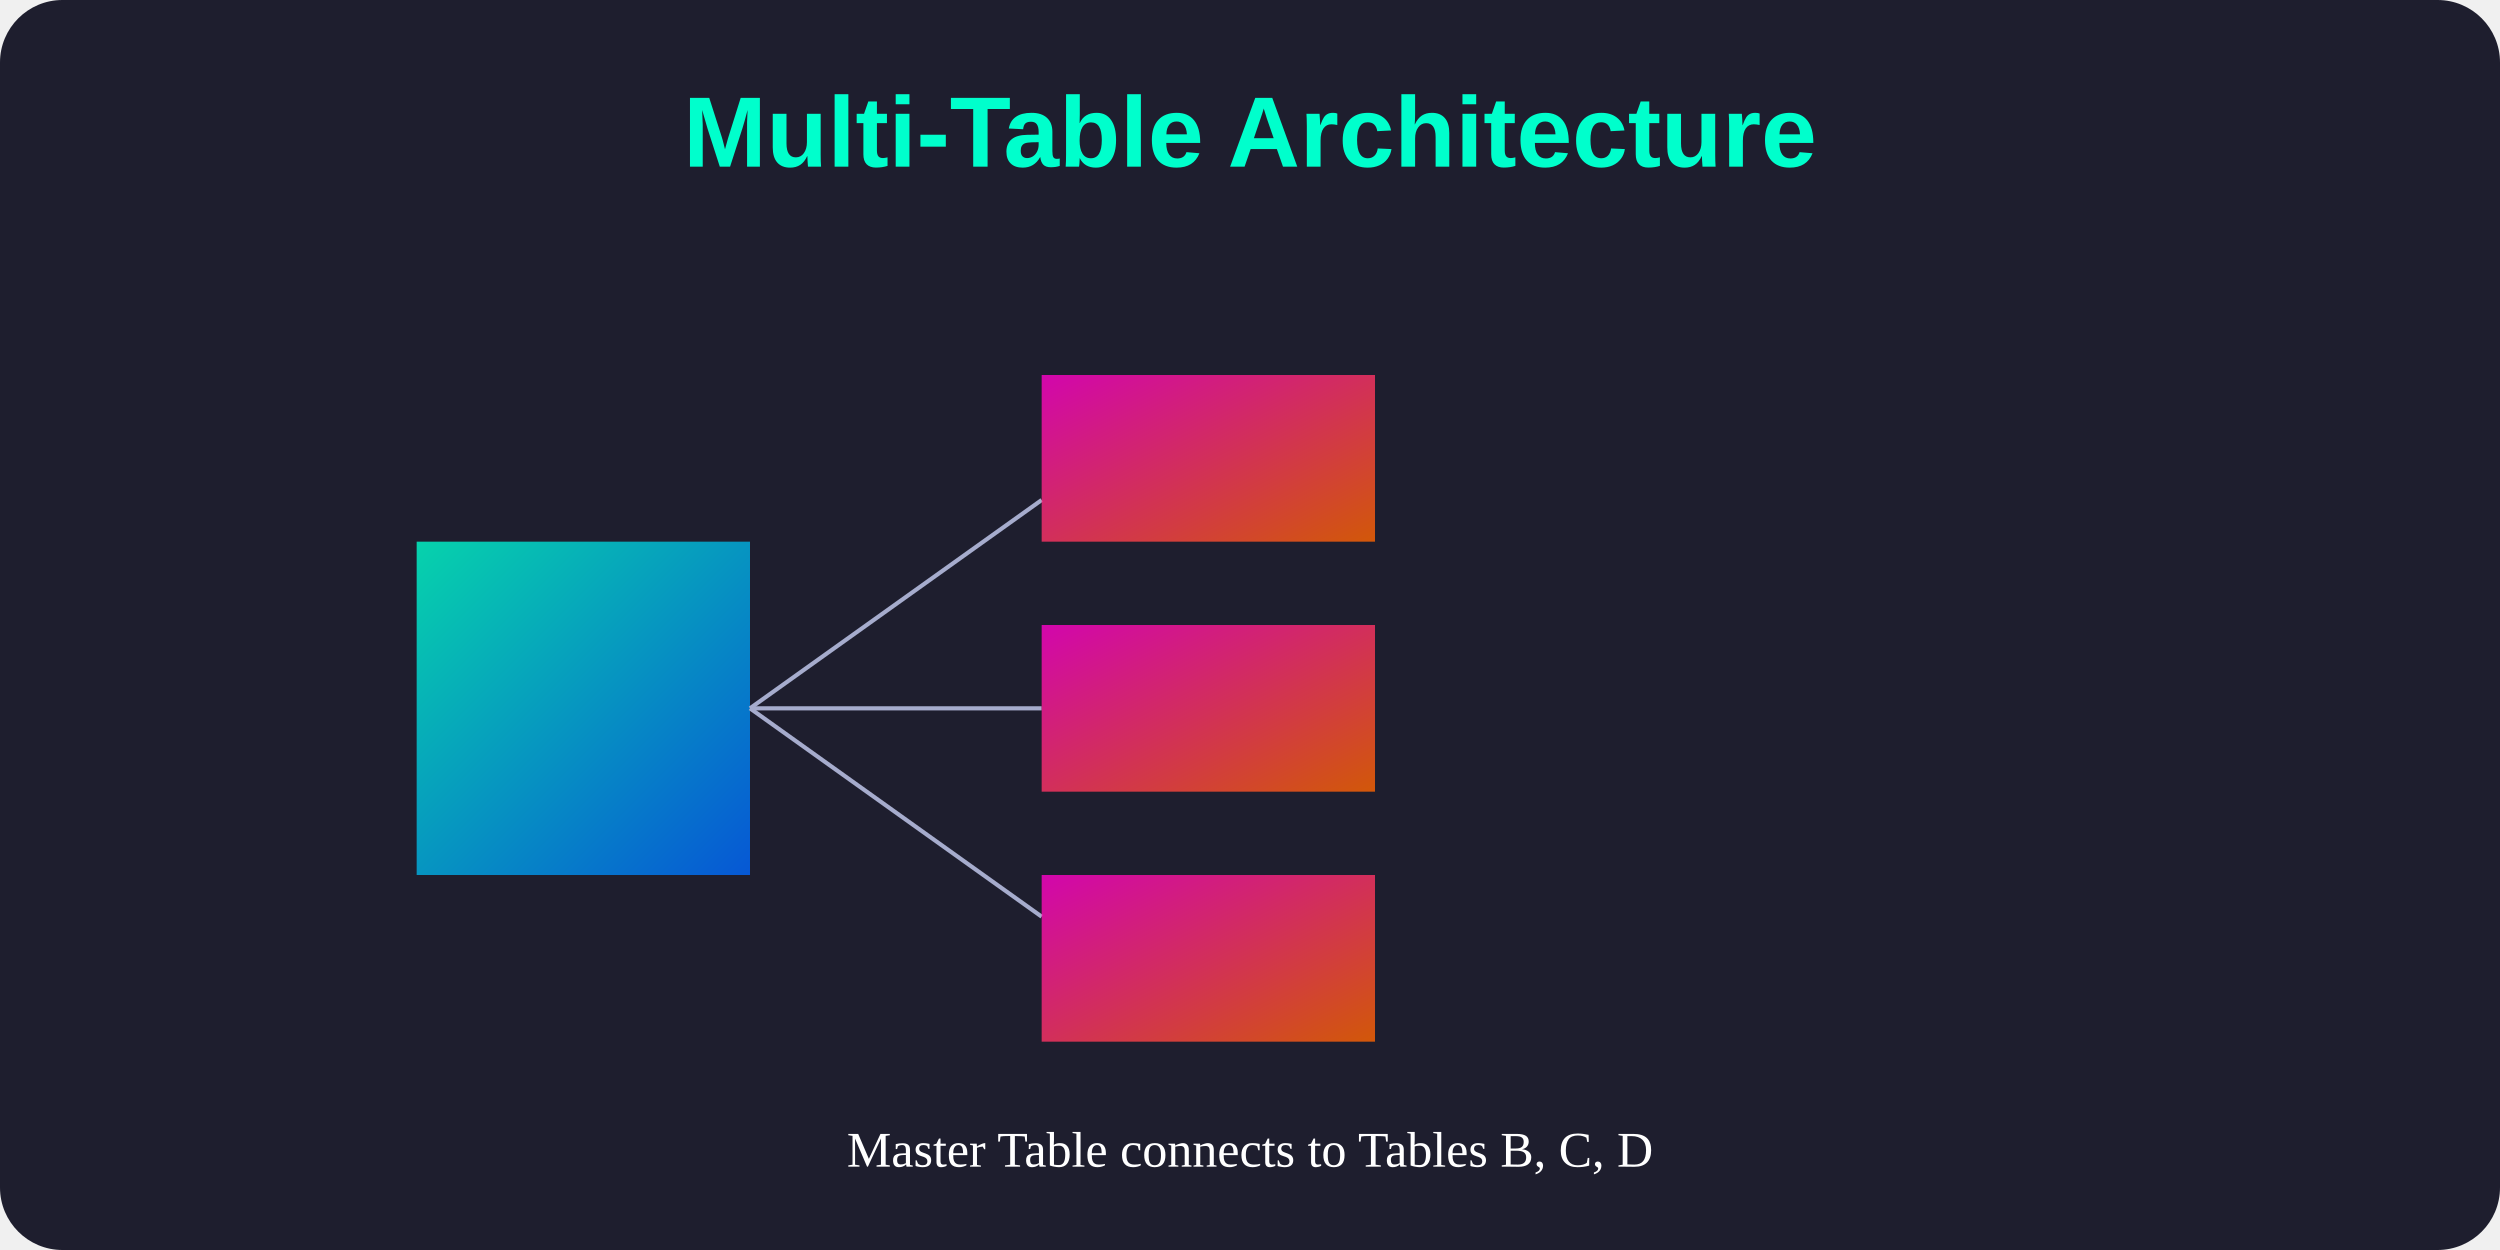
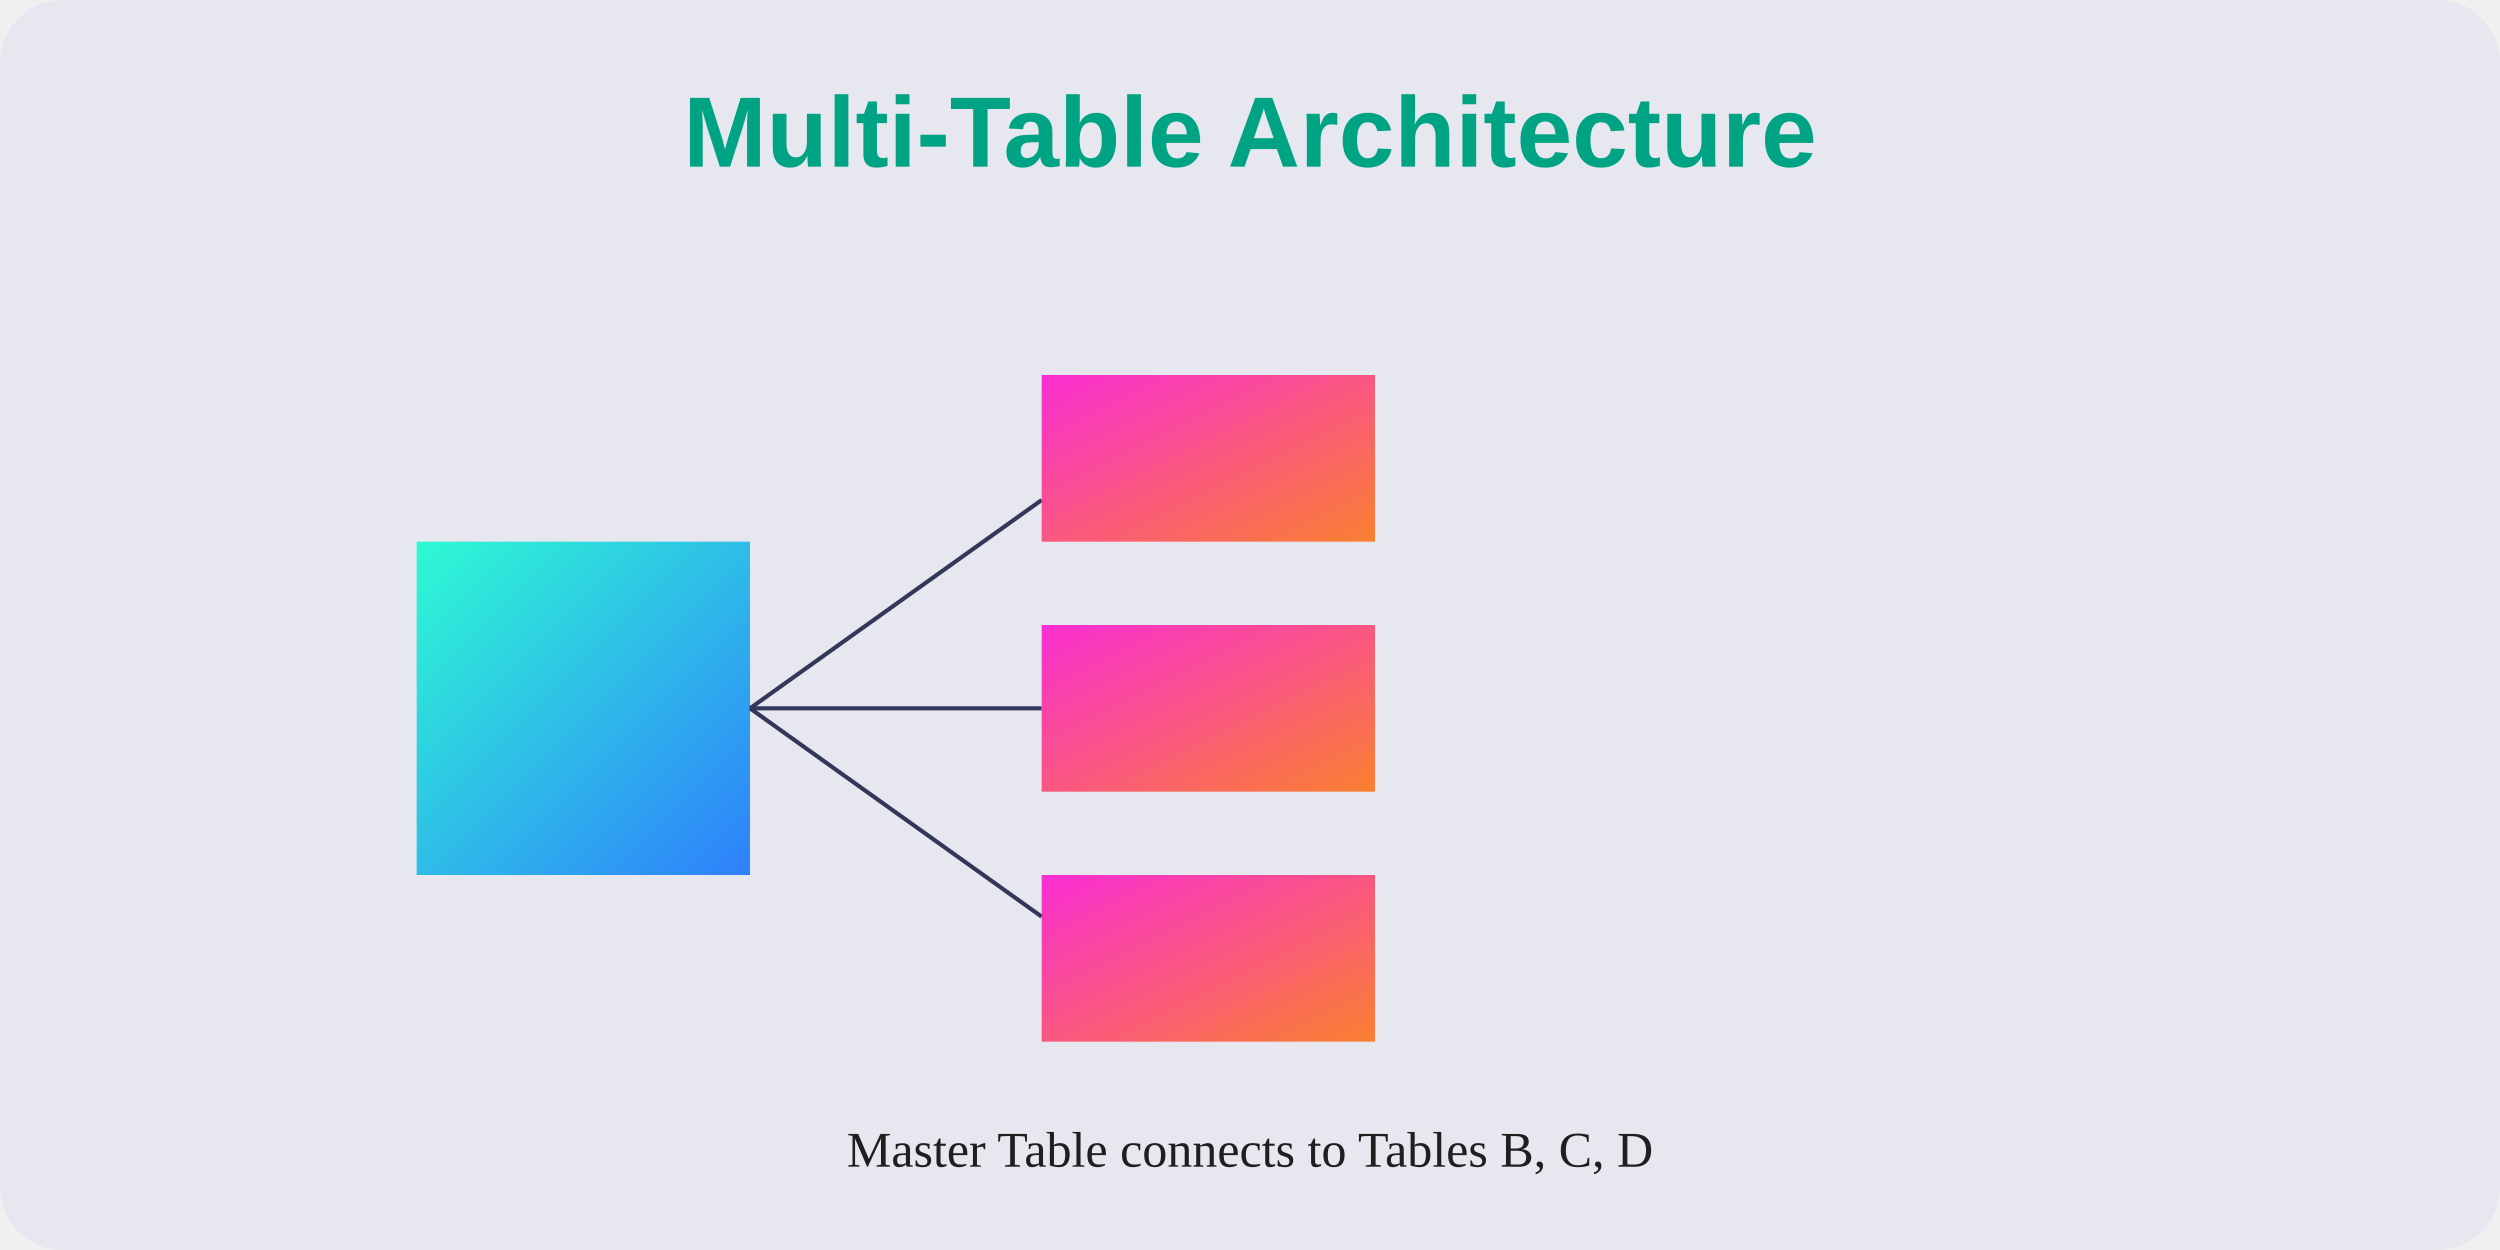
<svg xmlns="http://www.w3.org/2000/svg" viewBox="0 0 600 300">
-   <rect width="600" height="300" fill="#1e1e2e" rx="15" />
+   <rect width="600" height="300" fill="#e7e7ef" rx="15" />
  <defs>
    <linearGradient id="left" x1="0%" y1="0%" x2="100%" y2="100%">
      <stop offset="0%" stop-color="#00ffcc" stop-opacity="0.8" />
      <stop offset="100%" stop-color="#0066ff" stop-opacity="0.8" />
    </linearGradient>
    <linearGradient id="right" x1="0%" y1="0%" x2="100%" y2="100%">
      <stop offset="0%" stop-color="#ff00cc" stop-opacity="0.8" />
      <stop offset="100%" stop-color="#ff6600" stop-opacity="0.8" />
    </linearGradient>
    <linearGradient id="inter" x1="0%" y1="0%" x2="100%" y2="100%">
      <stop offset="0%" stop-color="#ffff00" stop-opacity="0.9" />
      <stop offset="100%" stop-color="#ff9900" stop-opacity="0.9" />
    </linearGradient>
  </defs>
-   <text x="300" y="40" font-family="Arial" font-size="24" font-weight="bold" fill="#00ffcc" text-anchor="middle">Multi-Table Architecture</text>
+   <text x="300" y="40" font-family="Arial" font-size="24" font-weight="bold" fill="#00a383" text-anchor="middle">Multi-Table Architecture</text>
  <g transform="translate(0, 50)">
    <rect x="100" y="80" width="80" height="80" fill="url(#left)" />
-     <path d="M 180,120 L 250,70" stroke="#a6accd" />
+     <path d="M 180,120 L 250,70" stroke="#323859" />
    <rect x="250" y="40" width="80" height="40" fill="url(#right)" />
-     <path d="M 180,120 L 250,120" stroke="#a6accd" />
+     <path d="M 180,120 L 250,120" stroke="#323859" />
    <rect x="250" y="100" width="80" height="40" fill="url(#right)" />
-     <path d="M 180,120 L 250,170" stroke="#a6accd" />
+     <path d="M 180,120 L 250,170" stroke="#323859" />
    <rect x="250" y="160" width="80" height="40" fill="url(#right)" />
-     <text x="300" y="230" fill="#fff" text-anchor="middle">Master Table connects to Tables B, C, D</text>
+     <text x="300" y="230" fill="#1f1f1f" text-anchor="middle">Master Table connects to Tables B, C, D</text>
  </g>
</svg>
